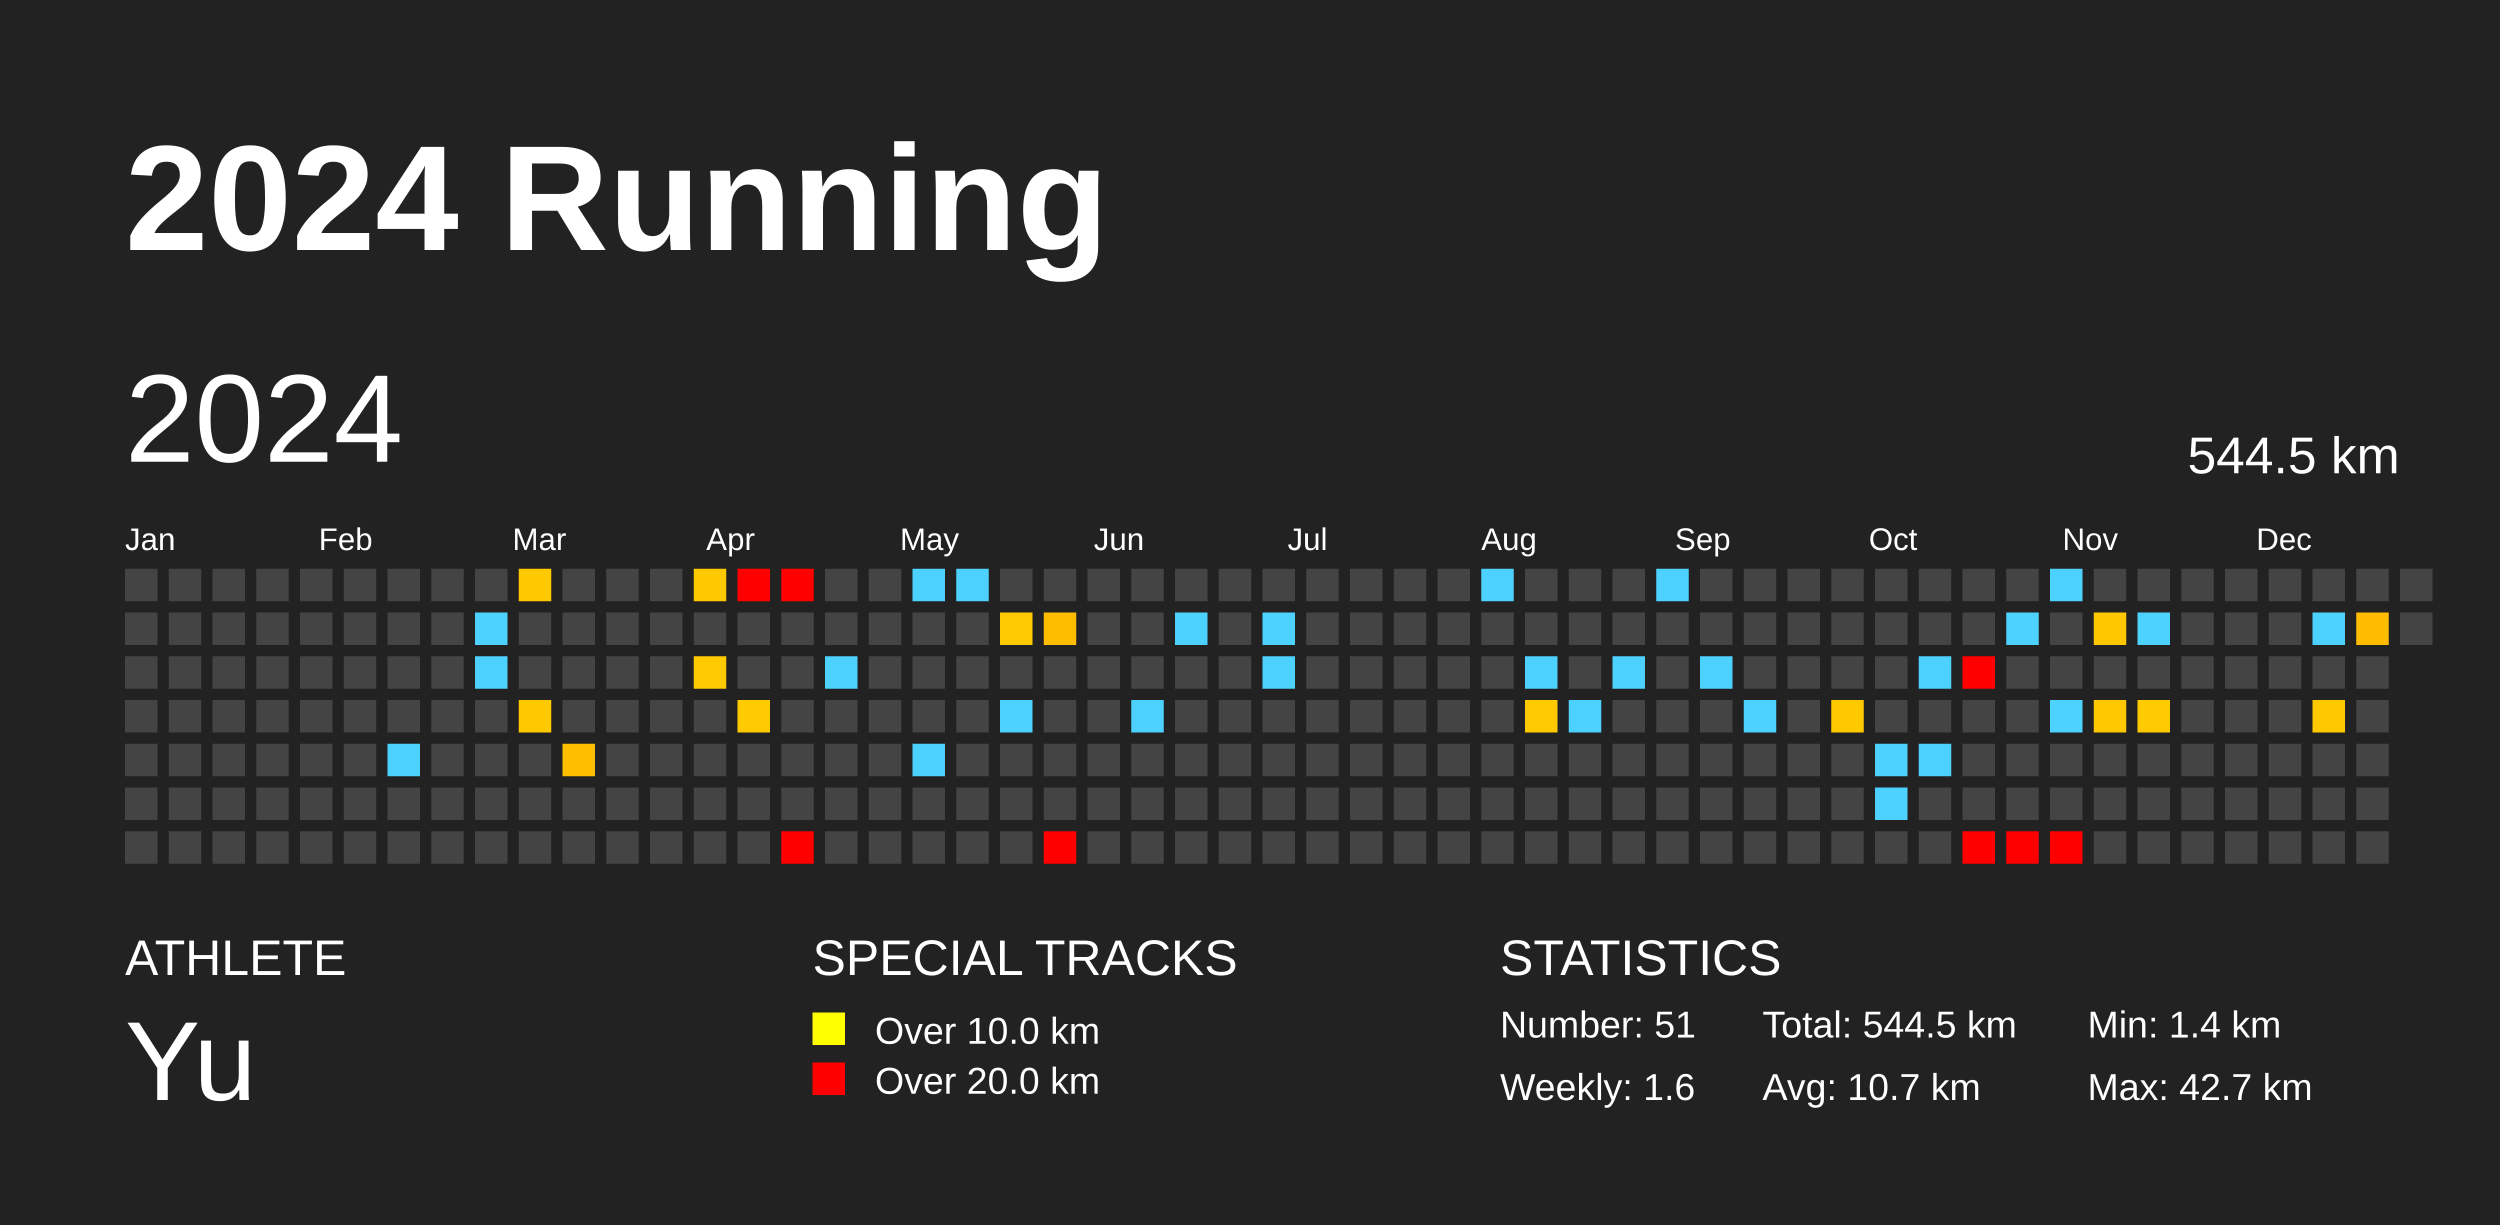
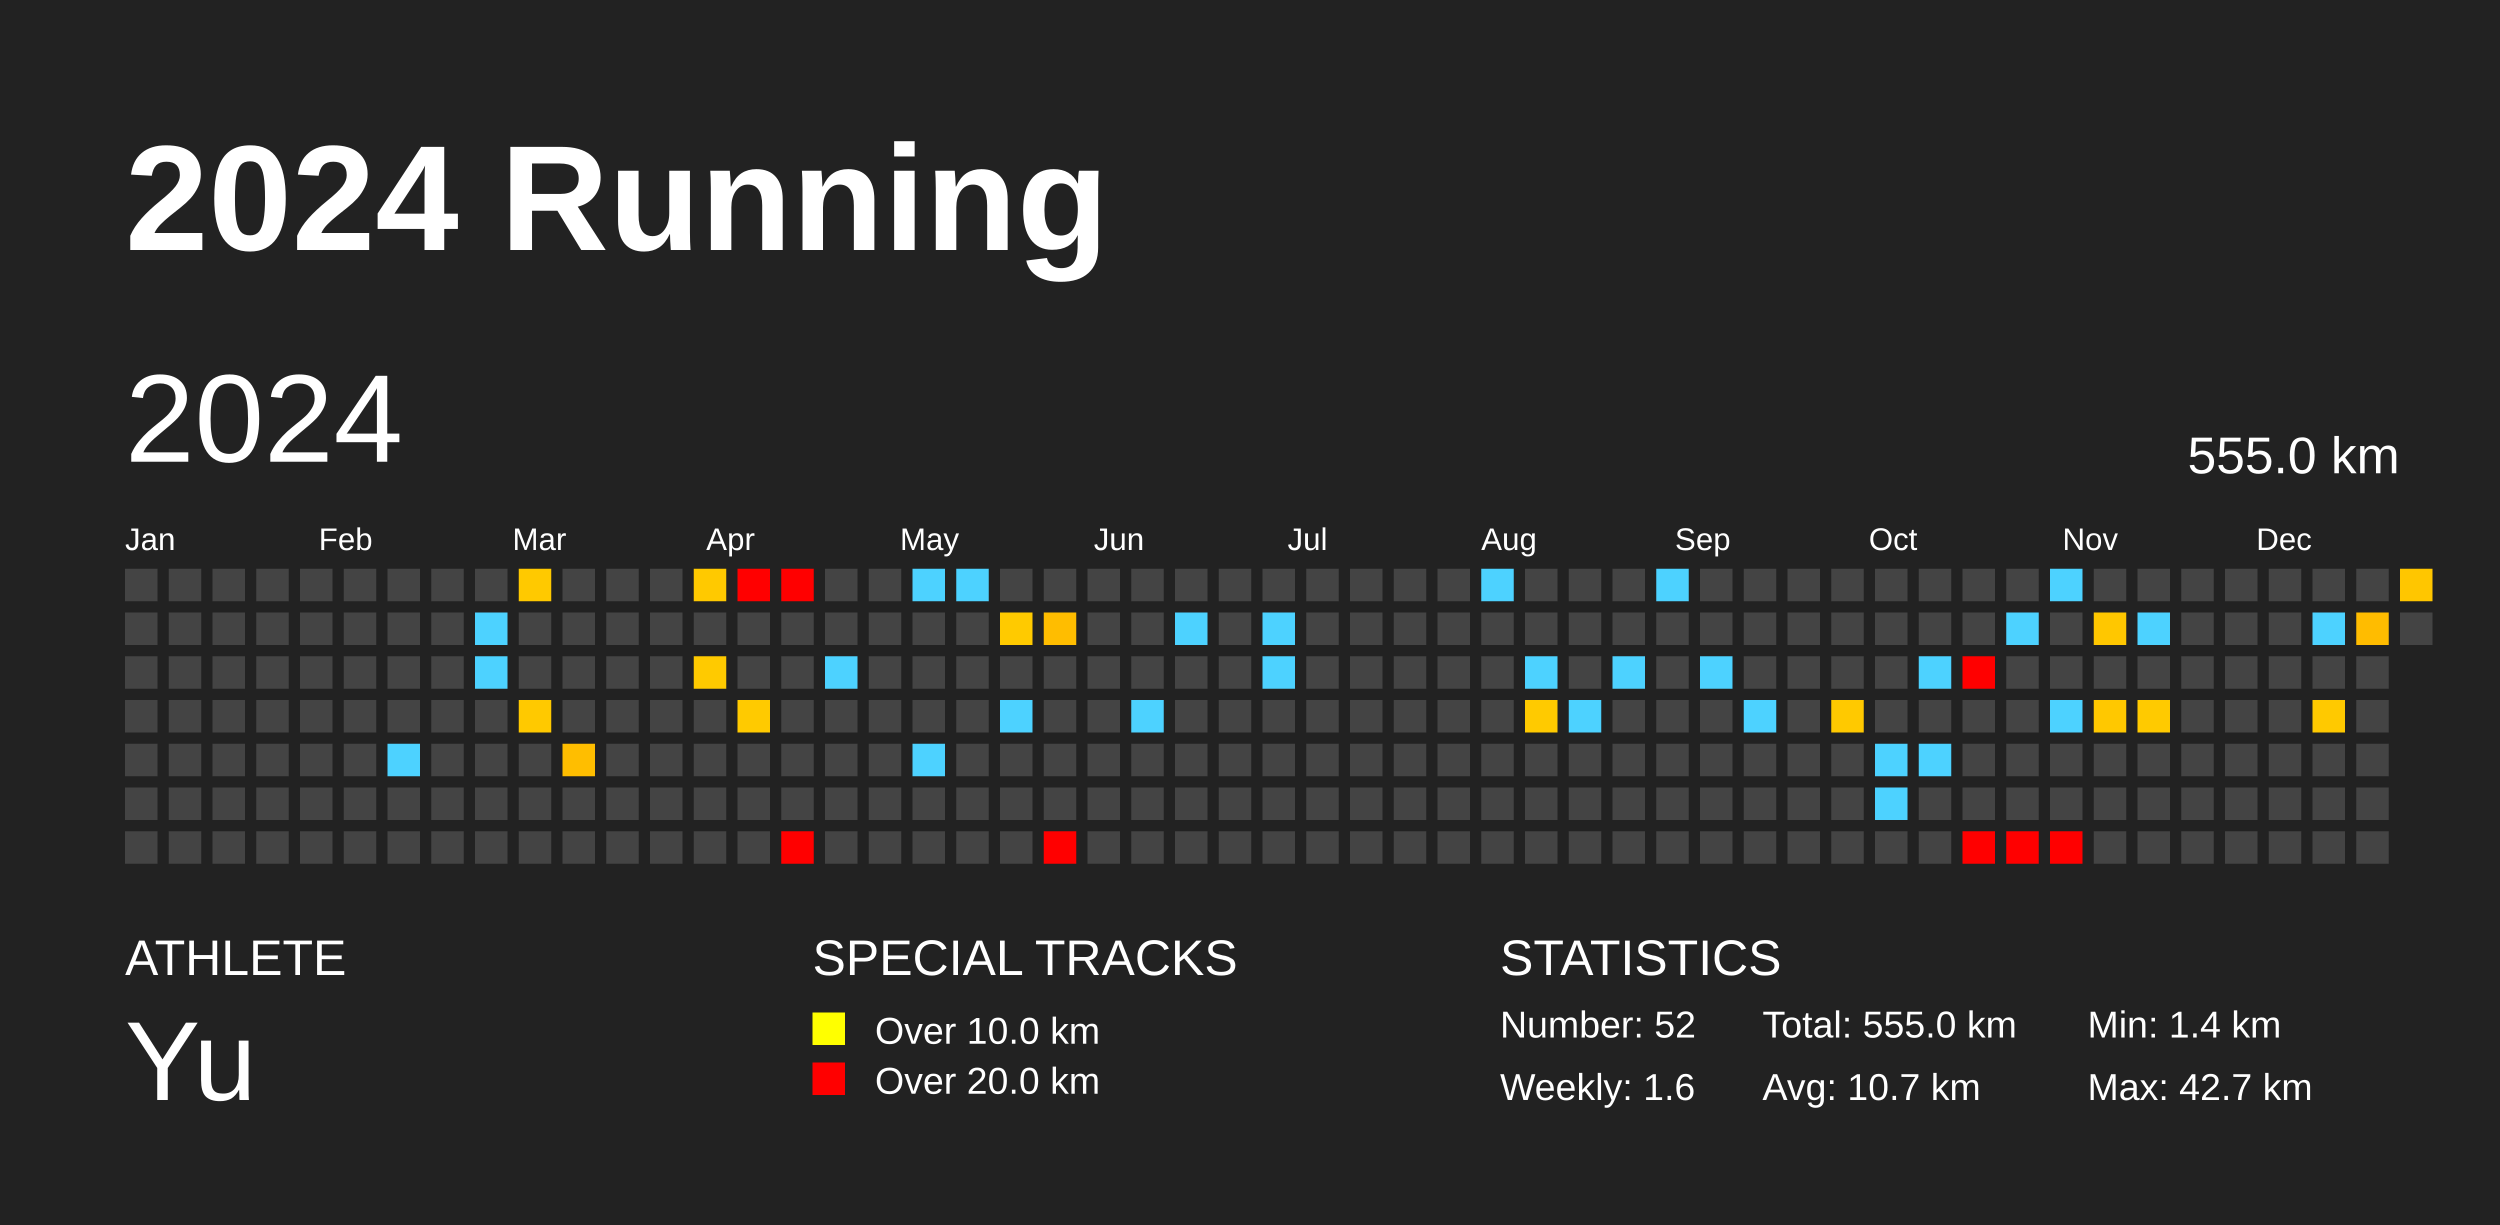
<svg xmlns="http://www.w3.org/2000/svg" baseProfile="full" height="98mm" version="1.1" viewBox="0,0,200,98" width="200mm">
  <defs />
  <rect fill="#222222" height="98" width="200" x="0" y="0" />
  <text fill="#FFFFFF" style="font-size:12px; font-family:Arial; font-weight:bold;" x="10" y="20">2024 Running</text>
  <text fill="#FFFFFF" style="font-size:4px; font-family:Arial" x="10" y="78">ATHLETE</text>
  <text fill="#FFFFFF" style="font-size:9px; font-family:Arial" x="10" y="88">Yu</text>
  <text fill="#FFFFFF" style="font-size:4px; font-family:Arial" x="65" y="78">SPECIAL TRACKS</text>
  <rect fill="yellow" height="2.6" width="2.6" x="65" y="81" />
  <text fill="#FFFFFF" style="font-size:3px; font-family:Arial" x="70" y="83.5">Over 10.0 km</text>
  <rect fill="red" height="2.6" width="2.6" x="65" y="85" />
  <text fill="#FFFFFF" style="font-size:3px; font-family:Arial" x="70" y="87.5">Over 20.0 km</text>
  <text fill="#FFFFFF" style="font-size:4px; font-family:Arial" x="120" y="78">STATISTICS</text>
-   <text fill="#FFFFFF" style="font-size:3px; font-family:Arial" x="120" y="83">Number: 51</text>
+   <text fill="#FFFFFF" style="font-size:3px; font-family:Arial" x="120" y="83">Number: 52</text>
  <text fill="#FFFFFF" style="font-size:3px; font-family:Arial" x="120" y="88">Weekly: 1.6</text>
-   <text fill="#FFFFFF" style="font-size:3px; font-family:Arial" x="141" y="83">Total: 544.5 km</text>
+   <text fill="#FFFFFF" style="font-size:3px; font-family:Arial" x="141" y="83">Total: 555.0 km</text>
  <text fill="#FFFFFF" style="font-size:3px; font-family:Arial" x="141" y="88">Avg: 10.7 km</text>
  <text fill="#FFFFFF" style="font-size:3px; font-family:Arial" x="167" y="83">Min: 1.4 km</text>
  <text fill="#FFFFFF" style="font-size:3px; font-family:Arial" x="167" y="88">Max: 42.7 km</text>
  <text dominant-baseline="hanging" fill="#FFFFFF" style="font-size:10.0px; font-family:Arial;" x="10" y="30">2024</text>
-   <text dominant-baseline="hanging" fill="#FFFFFF" style="font-size:4.125px; font-family:Arial;" x="175" y="35">544.5 km</text>
+   <text dominant-baseline="hanging" fill="#FFFFFF" style="font-size:4.125px; font-family:Arial;" x="175" y="35">555.0 km</text>
  <text fill="#FFFFFF" style="font-size:2.5px; font-family:Arial" x="10.0" y="44">Jan</text>
  <text fill="#FFFFFF" style="font-size:2.5px; font-family:Arial" x="25.5" y="44">Feb</text>
  <text fill="#FFFFFF" style="font-size:2.5px; font-family:Arial" x="41.0" y="44">Mar</text>
  <text fill="#FFFFFF" style="font-size:2.5px; font-family:Arial" x="56.5" y="44">Apr</text>
  <text fill="#FFFFFF" style="font-size:2.5px; font-family:Arial" x="72.0" y="44">May</text>
  <text fill="#FFFFFF" style="font-size:2.5px; font-family:Arial" x="87.5" y="44">Jun</text>
  <text fill="#FFFFFF" style="font-size:2.5px; font-family:Arial" x="103.0" y="44">Jul</text>
  <text fill="#FFFFFF" style="font-size:2.5px; font-family:Arial" x="118.5" y="44">Aug</text>
  <text fill="#FFFFFF" style="font-size:2.5px; font-family:Arial" x="134.0" y="44">Sep</text>
  <text fill="#FFFFFF" style="font-size:2.5px; font-family:Arial" x="149.5" y="44">Oct</text>
  <text fill="#FFFFFF" style="font-size:2.5px; font-family:Arial" x="165.0" y="44">Nov</text>
  <text fill="#FFFFFF" style="font-size:2.5px; font-family:Arial" x="180.5" y="44">Dec</text>
  <rect fill="#444444" height="2.6" width="2.6" x="10.0" y="45.5" />
  <rect fill="#444444" height="2.6" width="2.6" x="10.0" y="49.0" />
  <rect fill="#444444" height="2.6" width="2.6" x="10.0" y="52.5" />
  <rect fill="#444444" height="2.6" width="2.6" x="10.0" y="56.0" />
  <rect fill="#444444" height="2.6" width="2.6" x="10.0" y="59.5" />
  <rect fill="#444444" height="2.6" width="2.6" x="10.0" y="63.0" />
  <rect fill="#444444" height="2.6" width="2.6" x="10.0" y="66.5" />
  <rect fill="#444444" height="2.6" width="2.6" x="13.5" y="45.5" />
  <rect fill="#444444" height="2.6" width="2.6" x="13.5" y="49.0" />
  <rect fill="#444444" height="2.6" width="2.6" x="13.5" y="52.5" />
  <rect fill="#444444" height="2.6" width="2.6" x="13.5" y="56.0" />
  <rect fill="#444444" height="2.6" width="2.6" x="13.5" y="59.5" />
  <rect fill="#444444" height="2.6" width="2.6" x="13.5" y="63.0" />
  <rect fill="#444444" height="2.6" width="2.6" x="13.5" y="66.5" />
  <rect fill="#444444" height="2.6" width="2.6" x="17.0" y="45.5" />
  <rect fill="#444444" height="2.6" width="2.6" x="17.0" y="49.0" />
  <rect fill="#444444" height="2.6" width="2.6" x="17.0" y="52.5" />
  <rect fill="#444444" height="2.6" width="2.6" x="17.0" y="56.0" />
  <rect fill="#444444" height="2.6" width="2.6" x="17.0" y="59.5" />
  <rect fill="#444444" height="2.6" width="2.6" x="17.0" y="63.0" />
  <rect fill="#444444" height="2.6" width="2.6" x="17.0" y="66.5" />
  <rect fill="#444444" height="2.6" width="2.6" x="20.5" y="45.5" />
  <rect fill="#444444" height="2.6" width="2.6" x="20.5" y="49.0" />
  <rect fill="#444444" height="2.6" width="2.6" x="20.5" y="52.5" />
  <rect fill="#444444" height="2.6" width="2.6" x="20.5" y="56.0" />
  <rect fill="#444444" height="2.6" width="2.6" x="20.5" y="59.5" />
  <rect fill="#444444" height="2.6" width="2.6" x="20.5" y="63.0" />
  <rect fill="#444444" height="2.6" width="2.6" x="20.5" y="66.5" />
  <rect fill="#444444" height="2.6" width="2.6" x="24.0" y="45.5" />
  <rect fill="#444444" height="2.6" width="2.6" x="24.0" y="49.0" />
  <rect fill="#444444" height="2.6" width="2.6" x="24.0" y="52.5" />
  <rect fill="#444444" height="2.6" width="2.6" x="24.0" y="56.0" />
  <rect fill="#444444" height="2.6" width="2.6" x="24.0" y="59.5" />
  <rect fill="#444444" height="2.6" width="2.6" x="24.0" y="63.0" />
  <rect fill="#444444" height="2.6" width="2.6" x="24.0" y="66.5" />
  <rect fill="#444444" height="2.6" width="2.6" x="27.5" y="45.5" />
  <rect fill="#444444" height="2.6" width="2.6" x="27.5" y="49.0" />
  <rect fill="#444444" height="2.6" width="2.6" x="27.5" y="52.5" />
  <rect fill="#444444" height="2.6" width="2.6" x="27.5" y="56.0" />
  <rect fill="#444444" height="2.6" width="2.6" x="27.5" y="59.5" />
  <rect fill="#444444" height="2.6" width="2.6" x="27.5" y="63.0" />
  <rect fill="#444444" height="2.6" width="2.6" x="27.5" y="66.5" />
  <rect fill="#444444" height="2.6" width="2.6" x="31.0" y="45.5" />
  <rect fill="#444444" height="2.6" width="2.6" x="31.0" y="49.0" />
  <rect fill="#444444" height="2.6" width="2.6" x="31.0" y="52.5" />
  <rect fill="#444444" height="2.6" width="2.6" x="31.0" y="56.0" />
  <rect fill="#4dd2ff" height="2.6" width="2.6" x="31.0" y="59.5" />
  <rect fill="#444444" height="2.6" width="2.6" x="31.0" y="63.0" />
  <rect fill="#444444" height="2.6" width="2.6" x="31.0" y="66.5" />
  <rect fill="#444444" height="2.6" width="2.6" x="34.5" y="45.5" />
  <rect fill="#444444" height="2.6" width="2.6" x="34.5" y="49.0" />
  <rect fill="#444444" height="2.6" width="2.6" x="34.5" y="52.5" />
  <rect fill="#444444" height="2.6" width="2.6" x="34.5" y="56.0" />
  <rect fill="#444444" height="2.6" width="2.6" x="34.5" y="59.5" />
  <rect fill="#444444" height="2.6" width="2.6" x="34.5" y="63.0" />
  <rect fill="#444444" height="2.6" width="2.6" x="34.5" y="66.5" />
  <rect fill="#444444" height="2.6" width="2.6" x="38.0" y="45.5" />
  <rect fill="#4dd2ff" height="2.6" width="2.6" x="38.0" y="49.0" />
  <rect fill="#4dd2ff" height="2.6" width="2.6" x="38.0" y="52.5" />
  <rect fill="#444444" height="2.6" width="2.6" x="38.0" y="56.0" />
  <rect fill="#444444" height="2.6" width="2.6" x="38.0" y="59.5" />
  <rect fill="#444444" height="2.6" width="2.6" x="38.0" y="63.0" />
  <rect fill="#444444" height="2.6" width="2.6" x="38.0" y="66.5" />
  <rect fill="#ffc900" height="2.6" width="2.6" x="41.5" y="45.5" />
  <rect fill="#444444" height="2.6" width="2.6" x="41.5" y="49.0" />
  <rect fill="#444444" height="2.6" width="2.6" x="41.5" y="52.5" />
  <rect fill="#ffc900" height="2.6" width="2.6" x="41.5" y="56.0" />
  <rect fill="#444444" height="2.6" width="2.6" x="41.5" y="59.5" />
  <rect fill="#444444" height="2.6" width="2.6" x="41.5" y="63.0" />
  <rect fill="#444444" height="2.6" width="2.6" x="41.5" y="66.5" />
  <rect fill="#444444" height="2.6" width="2.6" x="45.0" y="45.5" />
  <rect fill="#444444" height="2.6" width="2.6" x="45.0" y="49.0" />
  <rect fill="#444444" height="2.6" width="2.6" x="45.0" y="52.5" />
  <rect fill="#444444" height="2.6" width="2.6" x="45.0" y="56.0" />
  <rect fill="#ffbe00" height="2.6" width="2.6" x="45.0" y="59.5" />
  <rect fill="#444444" height="2.6" width="2.6" x="45.0" y="63.0" />
  <rect fill="#444444" height="2.6" width="2.6" x="45.0" y="66.5" />
  <rect fill="#444444" height="2.6" width="2.6" x="48.5" y="45.5" />
  <rect fill="#444444" height="2.6" width="2.6" x="48.5" y="49.0" />
  <rect fill="#444444" height="2.6" width="2.6" x="48.5" y="52.5" />
  <rect fill="#444444" height="2.6" width="2.6" x="48.5" y="56.0" />
  <rect fill="#444444" height="2.6" width="2.6" x="48.5" y="59.5" />
  <rect fill="#444444" height="2.6" width="2.6" x="48.5" y="63.0" />
  <rect fill="#444444" height="2.6" width="2.6" x="48.5" y="66.5" />
  <rect fill="#444444" height="2.6" width="2.6" x="52.0" y="45.5" />
  <rect fill="#444444" height="2.6" width="2.6" x="52.0" y="49.0" />
  <rect fill="#444444" height="2.6" width="2.6" x="52.0" y="52.5" />
  <rect fill="#444444" height="2.6" width="2.6" x="52.0" y="56.0" />
  <rect fill="#444444" height="2.6" width="2.6" x="52.0" y="59.5" />
  <rect fill="#444444" height="2.6" width="2.6" x="52.0" y="63.0" />
  <rect fill="#444444" height="2.6" width="2.6" x="52.0" y="66.5" />
  <rect fill="#ffc900" height="2.6" width="2.6" x="55.5" y="45.5" />
  <rect fill="#444444" height="2.6" width="2.6" x="55.5" y="49.0" />
  <rect fill="#ffca00" height="2.6" width="2.6" x="55.5" y="52.5" />
  <rect fill="#444444" height="2.6" width="2.6" x="55.5" y="56.0" />
  <rect fill="#444444" height="2.6" width="2.6" x="55.5" y="59.5" />
  <rect fill="#444444" height="2.6" width="2.6" x="55.5" y="63.0" />
  <rect fill="#444444" height="2.6" width="2.6" x="55.5" y="66.5" />
  <rect fill="red" height="2.6" width="2.6" x="59.0" y="45.5" />
  <rect fill="#444444" height="2.6" width="2.6" x="59.0" y="49.0" />
  <rect fill="#444444" height="2.6" width="2.6" x="59.0" y="52.5" />
  <rect fill="#ffca00" height="2.6" width="2.6" x="59.0" y="56.0" />
  <rect fill="#444444" height="2.6" width="2.6" x="59.0" y="59.5" />
  <rect fill="#444444" height="2.6" width="2.6" x="59.0" y="63.0" />
  <rect fill="#444444" height="2.6" width="2.6" x="59.0" y="66.5" />
  <rect fill="red" height="2.6" width="2.6" x="62.5" y="45.5" />
  <rect fill="#444444" height="2.6" width="2.6" x="62.5" y="49.0" />
  <rect fill="#444444" height="2.6" width="2.6" x="62.5" y="52.5" />
  <rect fill="#444444" height="2.6" width="2.6" x="62.5" y="56.0" />
  <rect fill="#444444" height="2.6" width="2.6" x="62.5" y="59.5" />
  <rect fill="#444444" height="2.6" width="2.6" x="62.5" y="63.0" />
  <rect fill="red" height="2.6" width="2.6" x="62.5" y="66.5" />
  <rect fill="#444444" height="2.6" width="2.6" x="66.0" y="45.5" />
  <rect fill="#444444" height="2.6" width="2.6" x="66.0" y="49.0" />
  <rect fill="#4dd2ff" height="2.6" width="2.6" x="66.0" y="52.5" />
  <rect fill="#444444" height="2.6" width="2.6" x="66.0" y="56.0" />
  <rect fill="#444444" height="2.6" width="2.6" x="66.0" y="59.5" />
  <rect fill="#444444" height="2.6" width="2.6" x="66.0" y="63.0" />
  <rect fill="#444444" height="2.6" width="2.6" x="66.0" y="66.5" />
  <rect fill="#444444" height="2.6" width="2.6" x="69.5" y="45.5" />
  <rect fill="#444444" height="2.6" width="2.6" x="69.5" y="49.0" />
  <rect fill="#444444" height="2.6" width="2.6" x="69.5" y="52.5" />
  <rect fill="#444444" height="2.6" width="2.6" x="69.5" y="56.0" />
  <rect fill="#444444" height="2.6" width="2.6" x="69.5" y="59.5" />
  <rect fill="#444444" height="2.6" width="2.6" x="69.5" y="63.0" />
  <rect fill="#444444" height="2.6" width="2.6" x="69.5" y="66.5" />
  <rect fill="#4dd2ff" height="2.6" width="2.6" x="73.0" y="45.5" />
  <rect fill="#444444" height="2.6" width="2.6" x="73.0" y="49.0" />
  <rect fill="#444444" height="2.6" width="2.6" x="73.0" y="52.5" />
  <rect fill="#444444" height="2.6" width="2.6" x="73.0" y="56.0" />
  <rect fill="#4dd2ff" height="2.6" width="2.6" x="73.0" y="59.5" />
  <rect fill="#444444" height="2.6" width="2.6" x="73.0" y="63.0" />
  <rect fill="#444444" height="2.6" width="2.6" x="73.0" y="66.5" />
  <rect fill="#4dd2ff" height="2.6" width="2.6" x="76.5" y="45.5" />
  <rect fill="#444444" height="2.6" width="2.6" x="76.5" y="49.0" />
  <rect fill="#444444" height="2.6" width="2.6" x="76.5" y="52.5" />
  <rect fill="#444444" height="2.6" width="2.6" x="76.5" y="56.0" />
  <rect fill="#444444" height="2.6" width="2.6" x="76.5" y="59.5" />
  <rect fill="#444444" height="2.6" width="2.6" x="76.5" y="63.0" />
  <rect fill="#444444" height="2.6" width="2.6" x="76.5" y="66.5" />
  <rect fill="#444444" height="2.6" width="2.6" x="80.0" y="45.5" />
  <rect fill="#ffca00" height="2.6" width="2.6" x="80.0" y="49.0" />
  <rect fill="#444444" height="2.6" width="2.6" x="80.0" y="52.5" />
  <rect fill="#4dd2ff" height="2.6" width="2.6" x="80.0" y="56.0" />
  <rect fill="#444444" height="2.6" width="2.6" x="80.0" y="59.5" />
  <rect fill="#444444" height="2.6" width="2.6" x="80.0" y="63.0" />
  <rect fill="#444444" height="2.6" width="2.6" x="80.0" y="66.5" />
  <rect fill="#444444" height="2.6" width="2.6" x="83.5" y="45.5" />
  <rect fill="#ffbd00" height="2.6" width="2.6" x="83.5" y="49.0" />
  <rect fill="#444444" height="2.6" width="2.6" x="83.5" y="52.5" />
  <rect fill="#444444" height="2.6" width="2.6" x="83.5" y="56.0" />
  <rect fill="#444444" height="2.6" width="2.6" x="83.5" y="59.5" />
  <rect fill="#444444" height="2.6" width="2.6" x="83.5" y="63.0" />
  <rect fill="red" height="2.6" width="2.6" x="83.5" y="66.5" />
  <rect fill="#444444" height="2.6" width="2.6" x="87.0" y="45.5" />
  <rect fill="#444444" height="2.6" width="2.6" x="87.0" y="49.0" />
  <rect fill="#444444" height="2.6" width="2.6" x="87.0" y="52.5" />
  <rect fill="#444444" height="2.6" width="2.6" x="87.0" y="56.0" />
  <rect fill="#444444" height="2.6" width="2.6" x="87.0" y="59.5" />
  <rect fill="#444444" height="2.6" width="2.6" x="87.0" y="63.0" />
  <rect fill="#444444" height="2.6" width="2.6" x="87.0" y="66.5" />
  <rect fill="#444444" height="2.6" width="2.6" x="90.5" y="45.5" />
  <rect fill="#444444" height="2.6" width="2.6" x="90.5" y="49.0" />
  <rect fill="#444444" height="2.6" width="2.6" x="90.5" y="52.5" />
  <rect fill="#4dd2ff" height="2.6" width="2.6" x="90.5" y="56.0" />
  <rect fill="#444444" height="2.6" width="2.6" x="90.5" y="59.5" />
  <rect fill="#444444" height="2.6" width="2.6" x="90.5" y="63.0" />
  <rect fill="#444444" height="2.6" width="2.6" x="90.5" y="66.5" />
  <rect fill="#444444" height="2.6" width="2.6" x="94.0" y="45.5" />
  <rect fill="#4dd2ff" height="2.6" width="2.6" x="94.0" y="49.0" />
  <rect fill="#444444" height="2.6" width="2.6" x="94.0" y="52.5" />
  <rect fill="#444444" height="2.6" width="2.6" x="94.0" y="56.0" />
  <rect fill="#444444" height="2.6" width="2.6" x="94.0" y="59.5" />
  <rect fill="#444444" height="2.6" width="2.6" x="94.0" y="63.0" />
  <rect fill="#444444" height="2.6" width="2.6" x="94.0" y="66.5" />
  <rect fill="#444444" height="2.6" width="2.6" x="97.5" y="45.5" />
  <rect fill="#444444" height="2.6" width="2.6" x="97.5" y="49.0" />
  <rect fill="#444444" height="2.6" width="2.6" x="97.5" y="52.5" />
  <rect fill="#444444" height="2.6" width="2.6" x="97.5" y="56.0" />
  <rect fill="#444444" height="2.6" width="2.6" x="97.5" y="59.5" />
  <rect fill="#444444" height="2.6" width="2.6" x="97.5" y="63.0" />
  <rect fill="#444444" height="2.6" width="2.6" x="97.5" y="66.5" />
  <rect fill="#444444" height="2.6" width="2.6" x="101.0" y="45.5" />
  <rect fill="#4dd2ff" height="2.6" width="2.6" x="101.0" y="49.0" />
  <rect fill="#4dd2ff" height="2.6" width="2.6" x="101.0" y="52.5" />
  <rect fill="#444444" height="2.6" width="2.6" x="101.0" y="56.0" />
  <rect fill="#444444" height="2.6" width="2.6" x="101.0" y="59.5" />
  <rect fill="#444444" height="2.6" width="2.6" x="101.0" y="63.0" />
  <rect fill="#444444" height="2.6" width="2.6" x="101.0" y="66.5" />
  <rect fill="#444444" height="2.6" width="2.6" x="104.5" y="45.5" />
  <rect fill="#444444" height="2.6" width="2.6" x="104.5" y="49.0" />
  <rect fill="#444444" height="2.6" width="2.6" x="104.5" y="52.5" />
  <rect fill="#444444" height="2.6" width="2.6" x="104.5" y="56.0" />
  <rect fill="#444444" height="2.6" width="2.6" x="104.5" y="59.5" />
  <rect fill="#444444" height="2.6" width="2.6" x="104.5" y="63.0" />
  <rect fill="#444444" height="2.6" width="2.6" x="104.5" y="66.5" />
  <rect fill="#444444" height="2.6" width="2.6" x="108.0" y="45.5" />
  <rect fill="#444444" height="2.6" width="2.6" x="108.0" y="49.0" />
  <rect fill="#444444" height="2.6" width="2.6" x="108.0" y="52.5" />
  <rect fill="#444444" height="2.6" width="2.6" x="108.0" y="56.0" />
  <rect fill="#444444" height="2.6" width="2.6" x="108.0" y="59.5" />
  <rect fill="#444444" height="2.6" width="2.6" x="108.0" y="63.0" />
  <rect fill="#444444" height="2.6" width="2.6" x="108.0" y="66.5" />
  <rect fill="#444444" height="2.6" width="2.6" x="111.5" y="45.5" />
  <rect fill="#444444" height="2.6" width="2.6" x="111.5" y="49.0" />
  <rect fill="#444444" height="2.6" width="2.6" x="111.5" y="52.5" />
  <rect fill="#444444" height="2.6" width="2.6" x="111.5" y="56.0" />
  <rect fill="#444444" height="2.6" width="2.6" x="111.5" y="59.5" />
  <rect fill="#444444" height="2.6" width="2.6" x="111.5" y="63.0" />
  <rect fill="#444444" height="2.6" width="2.6" x="111.5" y="66.5" />
  <rect fill="#444444" height="2.6" width="2.6" x="115.0" y="45.5" />
  <rect fill="#444444" height="2.6" width="2.6" x="115.0" y="49.0" />
  <rect fill="#444444" height="2.6" width="2.6" x="115.0" y="52.5" />
  <rect fill="#444444" height="2.6" width="2.6" x="115.0" y="56.0" />
  <rect fill="#444444" height="2.6" width="2.6" x="115.0" y="59.5" />
  <rect fill="#444444" height="2.6" width="2.6" x="115.0" y="63.0" />
  <rect fill="#444444" height="2.6" width="2.6" x="115.0" y="66.5" />
  <rect fill="#4dd2ff" height="2.6" width="2.6" x="118.5" y="45.5" />
  <rect fill="#444444" height="2.6" width="2.6" x="118.5" y="49.0" />
  <rect fill="#444444" height="2.6" width="2.6" x="118.5" y="52.5" />
  <rect fill="#444444" height="2.6" width="2.6" x="118.5" y="56.0" />
  <rect fill="#444444" height="2.6" width="2.6" x="118.5" y="59.5" />
  <rect fill="#444444" height="2.6" width="2.6" x="118.5" y="63.0" />
  <rect fill="#444444" height="2.6" width="2.6" x="118.5" y="66.5" />
  <rect fill="#444444" height="2.6" width="2.6" x="122.0" y="45.5" />
  <rect fill="#444444" height="2.6" width="2.6" x="122.0" y="49.0" />
  <rect fill="#4dd2ff" height="2.6" width="2.6" x="122.0" y="52.5" />
  <rect fill="#ffca00" height="2.6" width="2.6" x="122.0" y="56.0" />
  <rect fill="#444444" height="2.6" width="2.6" x="122.0" y="59.5" />
  <rect fill="#444444" height="2.6" width="2.6" x="122.0" y="63.0" />
  <rect fill="#444444" height="2.6" width="2.6" x="122.0" y="66.5" />
  <rect fill="#444444" height="2.6" width="2.6" x="125.5" y="45.5" />
  <rect fill="#444444" height="2.6" width="2.6" x="125.5" y="49.0" />
  <rect fill="#444444" height="2.6" width="2.6" x="125.5" y="52.5" />
  <rect fill="#4dd2ff" height="2.6" width="2.6" x="125.5" y="56.0" />
  <rect fill="#444444" height="2.6" width="2.6" x="125.5" y="59.5" />
  <rect fill="#444444" height="2.6" width="2.6" x="125.5" y="63.0" />
  <rect fill="#444444" height="2.6" width="2.6" x="125.5" y="66.5" />
  <rect fill="#444444" height="2.6" width="2.6" x="129.0" y="45.5" />
  <rect fill="#444444" height="2.6" width="2.6" x="129.0" y="49.0" />
  <rect fill="#4dd2ff" height="2.6" width="2.6" x="129.0" y="52.5" />
  <rect fill="#444444" height="2.6" width="2.6" x="129.0" y="56.0" />
  <rect fill="#444444" height="2.6" width="2.6" x="129.0" y="59.5" />
  <rect fill="#444444" height="2.6" width="2.6" x="129.0" y="63.0" />
  <rect fill="#444444" height="2.6" width="2.6" x="129.0" y="66.5" />
  <rect fill="#4dd2ff" height="2.6" width="2.6" x="132.5" y="45.5" />
  <rect fill="#444444" height="2.6" width="2.6" x="132.5" y="49.0" />
  <rect fill="#444444" height="2.6" width="2.6" x="132.5" y="52.5" />
  <rect fill="#444444" height="2.6" width="2.6" x="132.5" y="56.0" />
  <rect fill="#444444" height="2.6" width="2.6" x="132.5" y="59.5" />
  <rect fill="#444444" height="2.6" width="2.6" x="132.5" y="63.0" />
  <rect fill="#444444" height="2.6" width="2.6" x="132.5" y="66.5" />
  <rect fill="#444444" height="2.6" width="2.6" x="136.0" y="45.5" />
  <rect fill="#444444" height="2.6" width="2.6" x="136.0" y="49.0" />
  <rect fill="#4dd2ff" height="2.6" width="2.6" x="136.0" y="52.5" />
  <rect fill="#444444" height="2.6" width="2.6" x="136.0" y="56.0" />
  <rect fill="#444444" height="2.6" width="2.6" x="136.0" y="59.5" />
  <rect fill="#444444" height="2.6" width="2.6" x="136.0" y="63.0" />
  <rect fill="#444444" height="2.6" width="2.6" x="136.0" y="66.5" />
  <rect fill="#444444" height="2.6" width="2.6" x="139.5" y="45.5" />
  <rect fill="#444444" height="2.6" width="2.6" x="139.5" y="49.0" />
  <rect fill="#444444" height="2.6" width="2.6" x="139.5" y="52.5" />
  <rect fill="#4dd2ff" height="2.6" width="2.6" x="139.5" y="56.0" />
  <rect fill="#444444" height="2.6" width="2.6" x="139.5" y="59.5" />
  <rect fill="#444444" height="2.6" width="2.6" x="139.5" y="63.0" />
  <rect fill="#444444" height="2.6" width="2.6" x="139.5" y="66.5" />
  <rect fill="#444444" height="2.6" width="2.6" x="143.0" y="45.5" />
  <rect fill="#444444" height="2.6" width="2.6" x="143.0" y="49.0" />
  <rect fill="#444444" height="2.6" width="2.6" x="143.0" y="52.5" />
  <rect fill="#444444" height="2.6" width="2.6" x="143.0" y="56.0" />
  <rect fill="#444444" height="2.6" width="2.6" x="143.0" y="59.5" />
  <rect fill="#444444" height="2.6" width="2.6" x="143.0" y="63.0" />
  <rect fill="#444444" height="2.6" width="2.6" x="143.0" y="66.5" />
  <rect fill="#444444" height="2.6" width="2.6" x="146.5" y="45.5" />
  <rect fill="#444444" height="2.6" width="2.6" x="146.5" y="49.0" />
  <rect fill="#444444" height="2.6" width="2.6" x="146.5" y="52.5" />
  <rect fill="#ffc900" height="2.6" width="2.6" x="146.5" y="56.0" />
  <rect fill="#444444" height="2.6" width="2.6" x="146.5" y="59.5" />
  <rect fill="#444444" height="2.6" width="2.6" x="146.5" y="63.0" />
  <rect fill="#444444" height="2.6" width="2.6" x="146.5" y="66.5" />
  <rect fill="#444444" height="2.6" width="2.6" x="150.0" y="45.5" />
  <rect fill="#444444" height="2.6" width="2.6" x="150.0" y="49.0" />
  <rect fill="#444444" height="2.6" width="2.6" x="150.0" y="52.5" />
  <rect fill="#444444" height="2.6" width="2.6" x="150.0" y="56.0" />
  <rect fill="#4dd2ff" height="2.6" width="2.6" x="150.0" y="59.5" />
  <rect fill="#4dd2ff" height="2.6" width="2.6" x="150.0" y="63.0" />
  <rect fill="#444444" height="2.6" width="2.6" x="150.0" y="66.5" />
  <rect fill="#444444" height="2.6" width="2.6" x="153.5" y="45.5" />
  <rect fill="#444444" height="2.6" width="2.6" x="153.5" y="49.0" />
  <rect fill="#4dd2ff" height="2.6" width="2.6" x="153.5" y="52.5" />
  <rect fill="#444444" height="2.6" width="2.6" x="153.5" y="56.0" />
  <rect fill="#4dd2ff" height="2.6" width="2.6" x="153.5" y="59.5" />
  <rect fill="#444444" height="2.6" width="2.6" x="153.5" y="63.0" />
  <rect fill="#444444" height="2.6" width="2.6" x="153.5" y="66.5" />
  <rect fill="#444444" height="2.6" width="2.6" x="157.0" y="45.5" />
  <rect fill="#444444" height="2.6" width="2.6" x="157.0" y="49.0" />
  <rect fill="red" height="2.6" width="2.6" x="157.0" y="52.5" />
  <rect fill="#444444" height="2.6" width="2.6" x="157.0" y="56.0" />
  <rect fill="#444444" height="2.6" width="2.6" x="157.0" y="59.5" />
  <rect fill="#444444" height="2.6" width="2.6" x="157.0" y="63.0" />
  <rect fill="red" height="2.6" width="2.6" x="157.0" y="66.5" />
  <rect fill="#444444" height="2.6" width="2.6" x="160.5" y="45.5" />
  <rect fill="#4dd2ff" height="2.6" width="2.6" x="160.5" y="49.0" />
  <rect fill="#444444" height="2.6" width="2.6" x="160.5" y="52.5" />
  <rect fill="#444444" height="2.6" width="2.6" x="160.5" y="56.0" />
  <rect fill="#444444" height="2.6" width="2.6" x="160.5" y="59.5" />
  <rect fill="#444444" height="2.6" width="2.6" x="160.5" y="63.0" />
  <rect fill="red" height="2.6" width="2.6" x="160.5" y="66.5" />
  <rect fill="#4dd2ff" height="2.6" width="2.6" x="164.0" y="45.5" />
  <rect fill="#444444" height="2.6" width="2.6" x="164.0" y="49.0" />
  <rect fill="#444444" height="2.6" width="2.6" x="164.0" y="52.5" />
  <rect fill="#4dd2ff" height="2.6" width="2.6" x="164.0" y="56.0" />
  <rect fill="#444444" height="2.6" width="2.6" x="164.0" y="59.5" />
  <rect fill="#444444" height="2.6" width="2.6" x="164.0" y="63.0" />
  <rect fill="red" height="2.6" width="2.6" x="164.0" y="66.5" />
  <rect fill="#444444" height="2.6" width="2.6" x="167.5" y="45.5" />
  <rect fill="#ffc700" height="2.6" width="2.6" x="167.5" y="49.0" />
  <rect fill="#444444" height="2.6" width="2.6" x="167.5" y="52.5" />
  <rect fill="#ffc800" height="2.6" width="2.6" x="167.5" y="56.0" />
  <rect fill="#444444" height="2.6" width="2.6" x="167.5" y="59.5" />
  <rect fill="#444444" height="2.6" width="2.6" x="167.5" y="63.0" />
  <rect fill="#444444" height="2.6" width="2.6" x="167.5" y="66.5" />
  <rect fill="#444444" height="2.6" width="2.6" x="171.0" y="45.5" />
  <rect fill="#4dd2ff" height="2.6" width="2.6" x="171.0" y="49.0" />
  <rect fill="#444444" height="2.6" width="2.6" x="171.0" y="52.5" />
  <rect fill="#ffca00" height="2.6" width="2.6" x="171.0" y="56.0" />
  <rect fill="#444444" height="2.6" width="2.6" x="171.0" y="59.5" />
  <rect fill="#444444" height="2.6" width="2.6" x="171.0" y="63.0" />
  <rect fill="#444444" height="2.6" width="2.6" x="171.0" y="66.5" />
  <rect fill="#444444" height="2.6" width="2.6" x="174.5" y="45.5" />
  <rect fill="#444444" height="2.6" width="2.6" x="174.5" y="49.0" />
  <rect fill="#444444" height="2.6" width="2.6" x="174.5" y="52.5" />
  <rect fill="#444444" height="2.6" width="2.6" x="174.5" y="56.0" />
  <rect fill="#444444" height="2.6" width="2.6" x="174.5" y="59.5" />
  <rect fill="#444444" height="2.6" width="2.6" x="174.5" y="63.0" />
  <rect fill="#444444" height="2.6" width="2.6" x="174.5" y="66.5" />
  <rect fill="#444444" height="2.6" width="2.6" x="178.0" y="45.5" />
  <rect fill="#444444" height="2.6" width="2.6" x="178.0" y="49.0" />
  <rect fill="#444444" height="2.6" width="2.6" x="178.0" y="52.5" />
  <rect fill="#444444" height="2.6" width="2.6" x="178.0" y="56.0" />
  <rect fill="#444444" height="2.6" width="2.6" x="178.0" y="59.5" />
  <rect fill="#444444" height="2.6" width="2.6" x="178.0" y="63.0" />
  <rect fill="#444444" height="2.6" width="2.6" x="178.0" y="66.5" />
  <rect fill="#444444" height="2.6" width="2.6" x="181.5" y="45.5" />
  <rect fill="#444444" height="2.6" width="2.6" x="181.5" y="49.0" />
  <rect fill="#444444" height="2.6" width="2.6" x="181.5" y="52.5" />
  <rect fill="#444444" height="2.6" width="2.6" x="181.5" y="56.0" />
  <rect fill="#444444" height="2.6" width="2.6" x="181.5" y="59.5" />
  <rect fill="#444444" height="2.6" width="2.6" x="181.5" y="63.0" />
  <rect fill="#444444" height="2.6" width="2.6" x="181.5" y="66.5" />
  <rect fill="#444444" height="2.6" width="2.6" x="185.0" y="45.5" />
  <rect fill="#4dd2ff" height="2.6" width="2.6" x="185.0" y="49.0" />
  <rect fill="#444444" height="2.6" width="2.6" x="185.0" y="52.5" />
  <rect fill="#ffc900" height="2.6" width="2.6" x="185.0" y="56.0" />
  <rect fill="#444444" height="2.6" width="2.6" x="185.0" y="59.5" />
  <rect fill="#444444" height="2.6" width="2.6" x="185.0" y="63.0" />
  <rect fill="#444444" height="2.6" width="2.6" x="185.0" y="66.5" />
  <rect fill="#444444" height="2.6" width="2.6" x="188.5" y="45.5" />
  <rect fill="#ffbc00" height="2.6" width="2.6" x="188.5" y="49.0" />
  <rect fill="#444444" height="2.6" width="2.6" x="188.5" y="52.5" />
  <rect fill="#444444" height="2.6" width="2.6" x="188.5" y="56.0" />
  <rect fill="#444444" height="2.6" width="2.6" x="188.5" y="59.5" />
  <rect fill="#444444" height="2.6" width="2.6" x="188.5" y="63.0" />
  <rect fill="#444444" height="2.6" width="2.6" x="188.5" y="66.5" />
-   <rect fill="#444444" height="2.6" width="2.6" x="192.0" y="45.5" />
+   <rect fill="#ffc600" height="2.6" width="2.6" x="192.0" y="45.5" />
  <rect fill="#444444" height="2.6" width="2.6" x="192.0" y="49.0" />
</svg>
